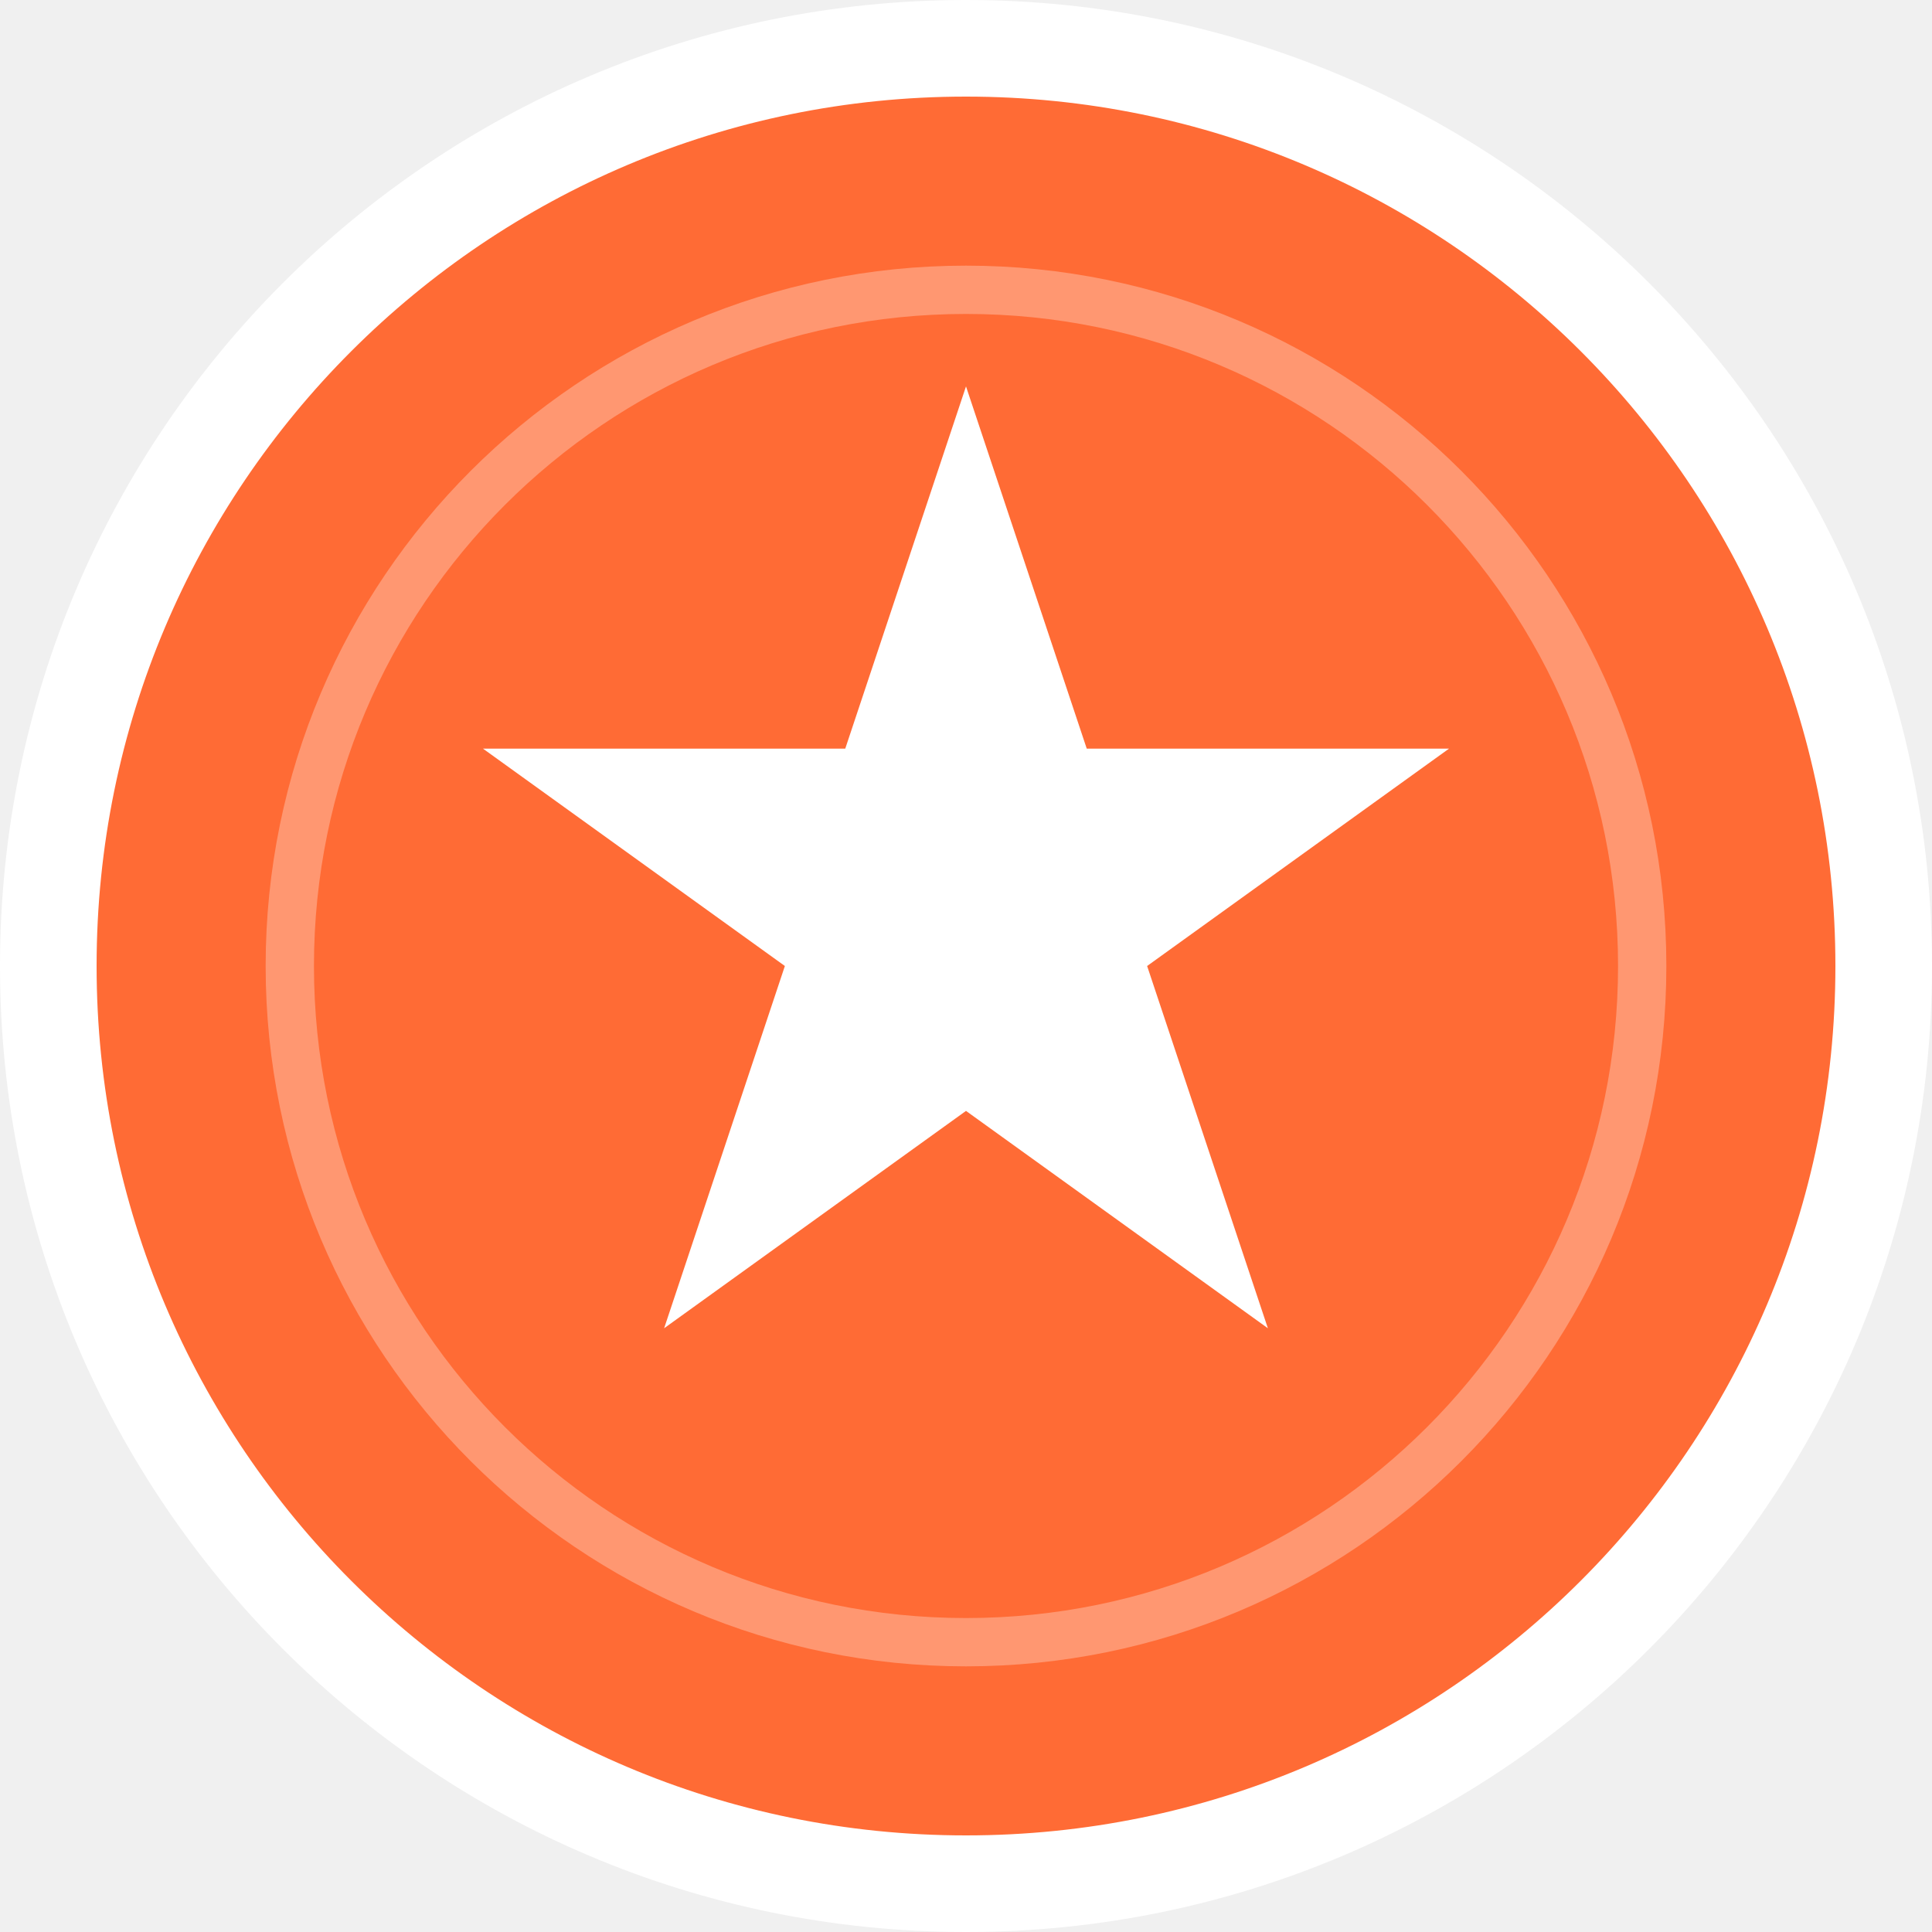
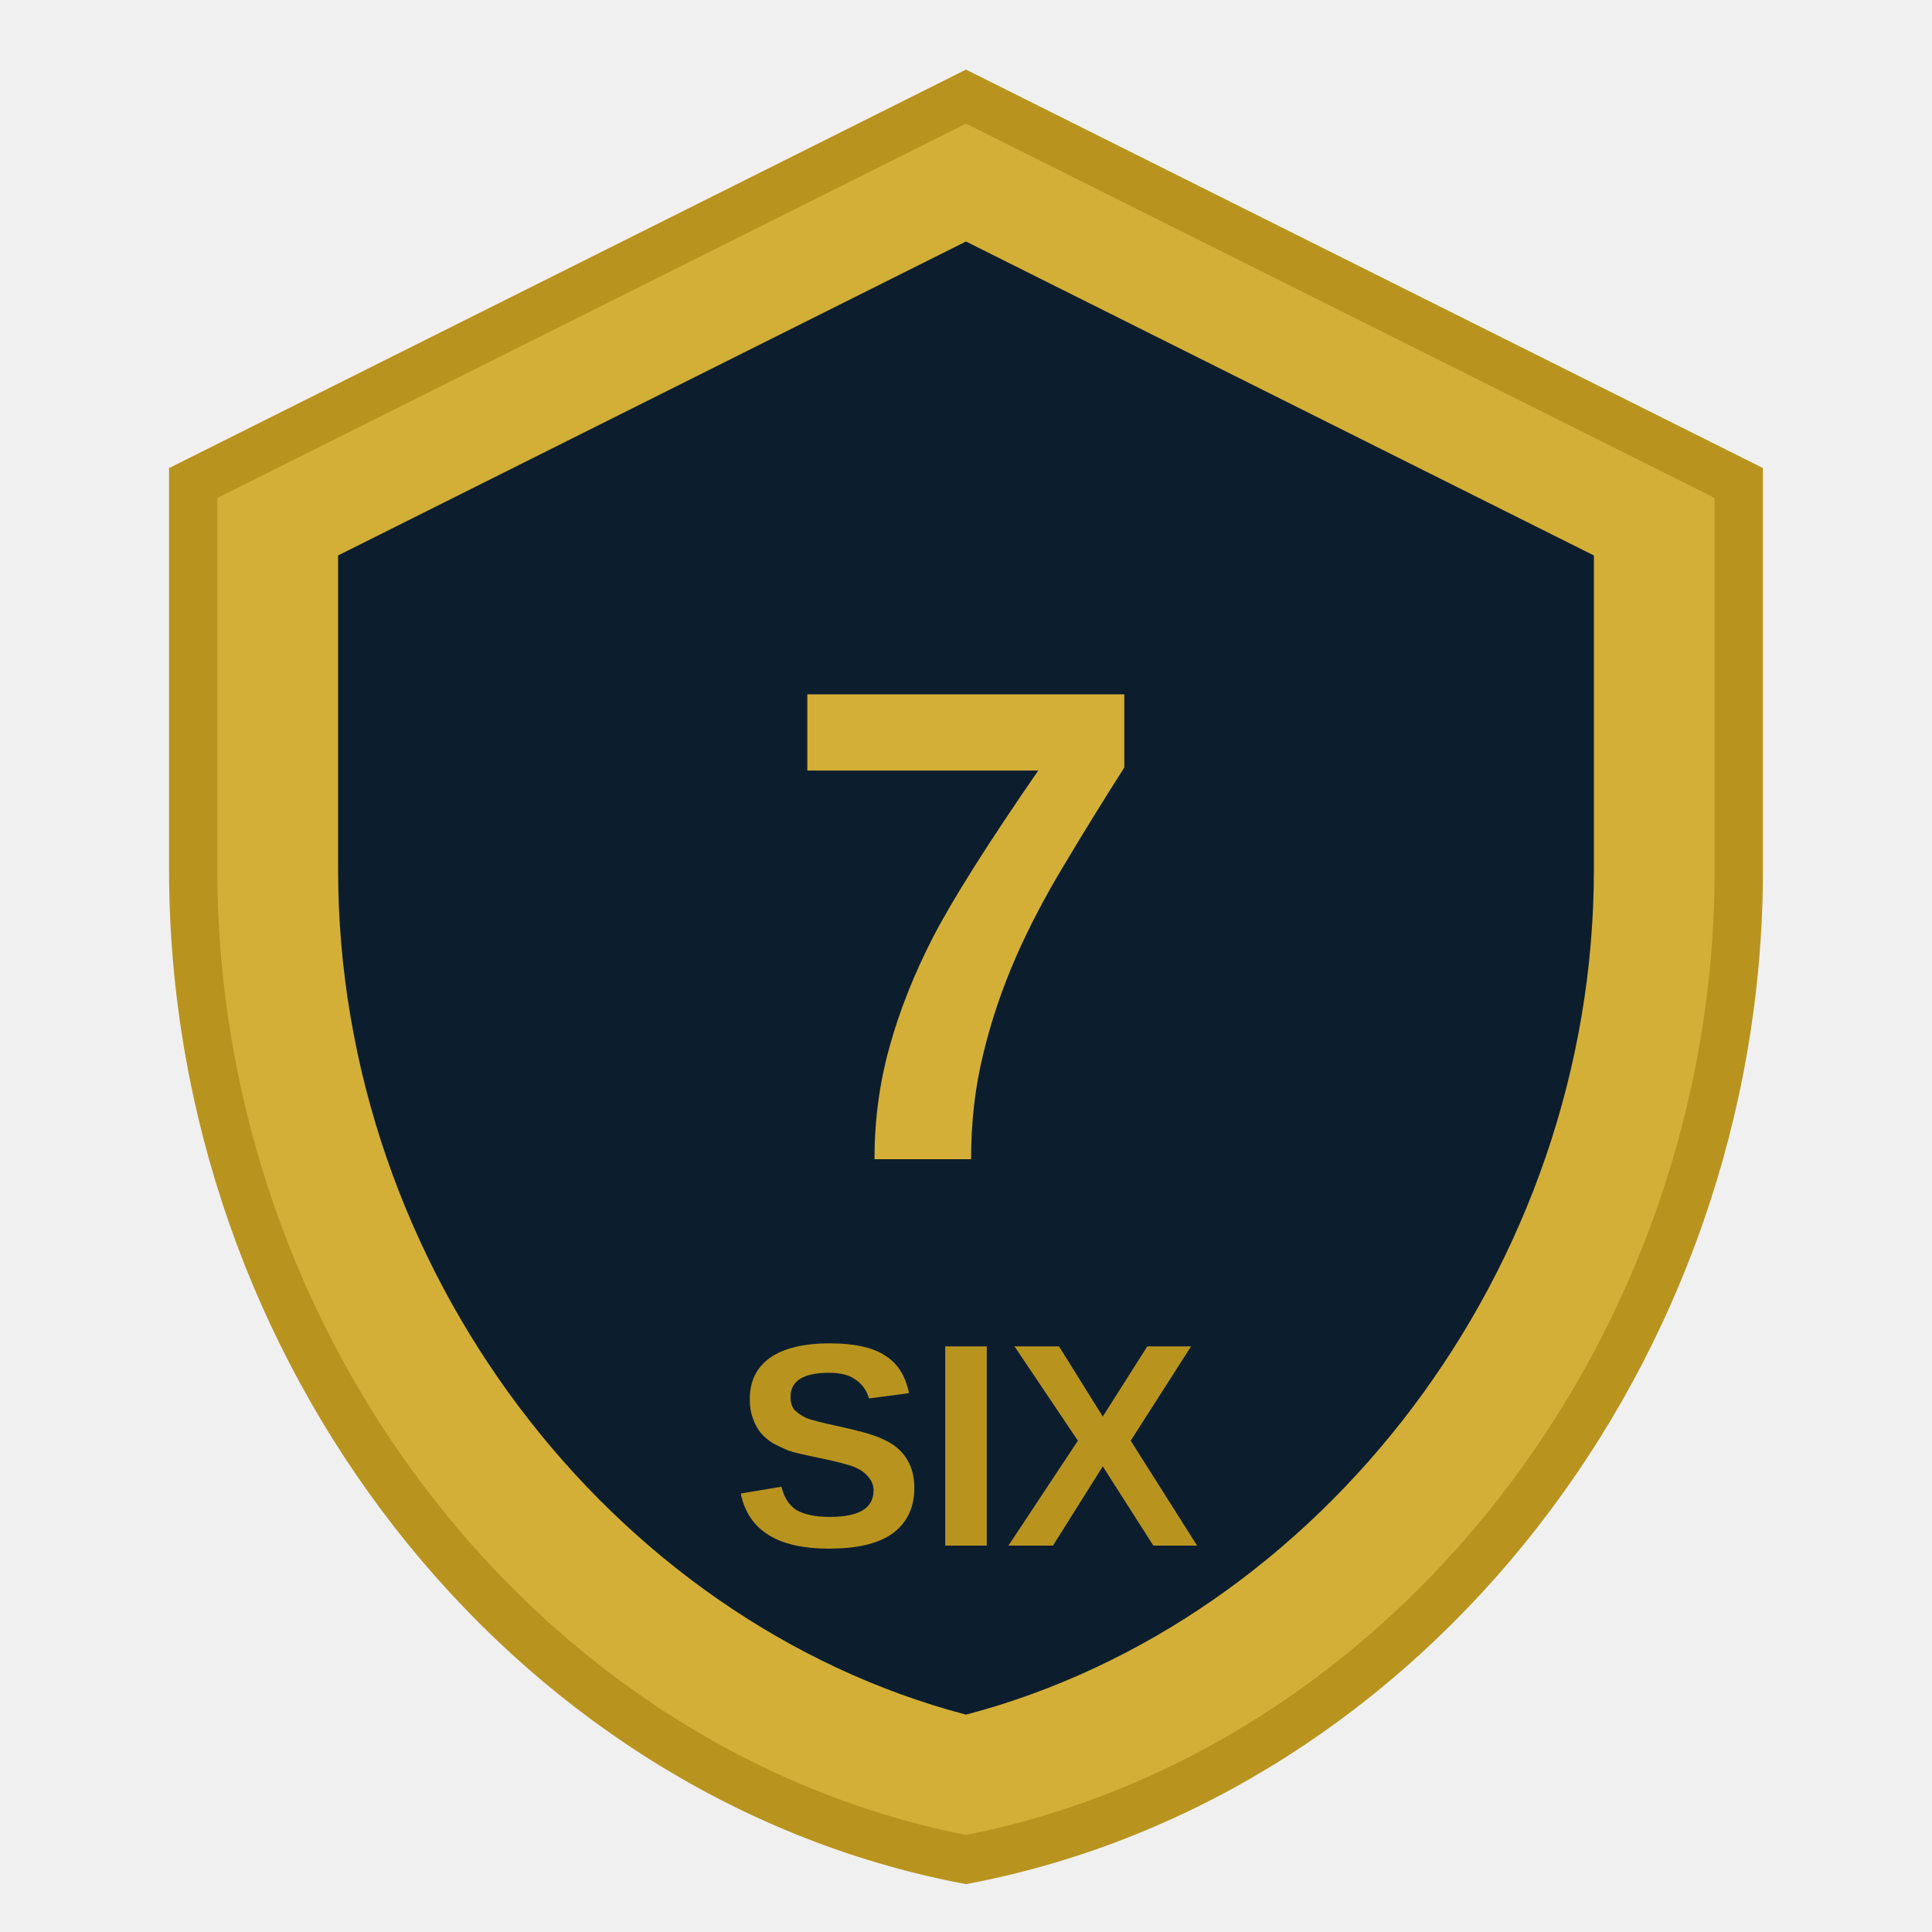
<svg xmlns="http://www.w3.org/2000/svg" width="40" height="40" viewBox="0 0 40 40" fill="none">
-   <circle cx="20" cy="20" r="19" fill="#FF6B35" stroke="#FFFFFF" stroke-width="2" />
-   <path d="M20 8L22.5 15.5H30L23.75 20L26.25 27.5L20 23L13.75 27.5L16.25 20L10 15.5H17.5L20 8Z" fill="#FFFFFF" />
-   <circle cx="20" cy="20" r="14" stroke="#FFFFFF" stroke-width="1" fill="none" opacity="0.3" />
+   <path d="M20 2L4 10V18C4 27.941 10.84 36.736 20 38.5C29.16 36.736 36 27.941 36 18V10L20 2Z" fill="#D4AF37" stroke="#B8941F" stroke-width="1" />
+   <path d="M20 5L7 11.5V18C7 26.284 12.665 33.571 20 35.5C27.335 33.571 33 26.284 33 18V11.5L20 5Z" fill="#0c1e2e" />
+   <text x="20" y="24" font-family="Arial, sans-serif" font-size="14" font-weight="bold" fill="#D4AF37" text-anchor="middle">7</text>
+   <text x="20" y="32" font-family="Arial, sans-serif" font-size="6" font-weight="bold" fill="#B8941F" text-anchor="middle">SIX</text>
</svg>
